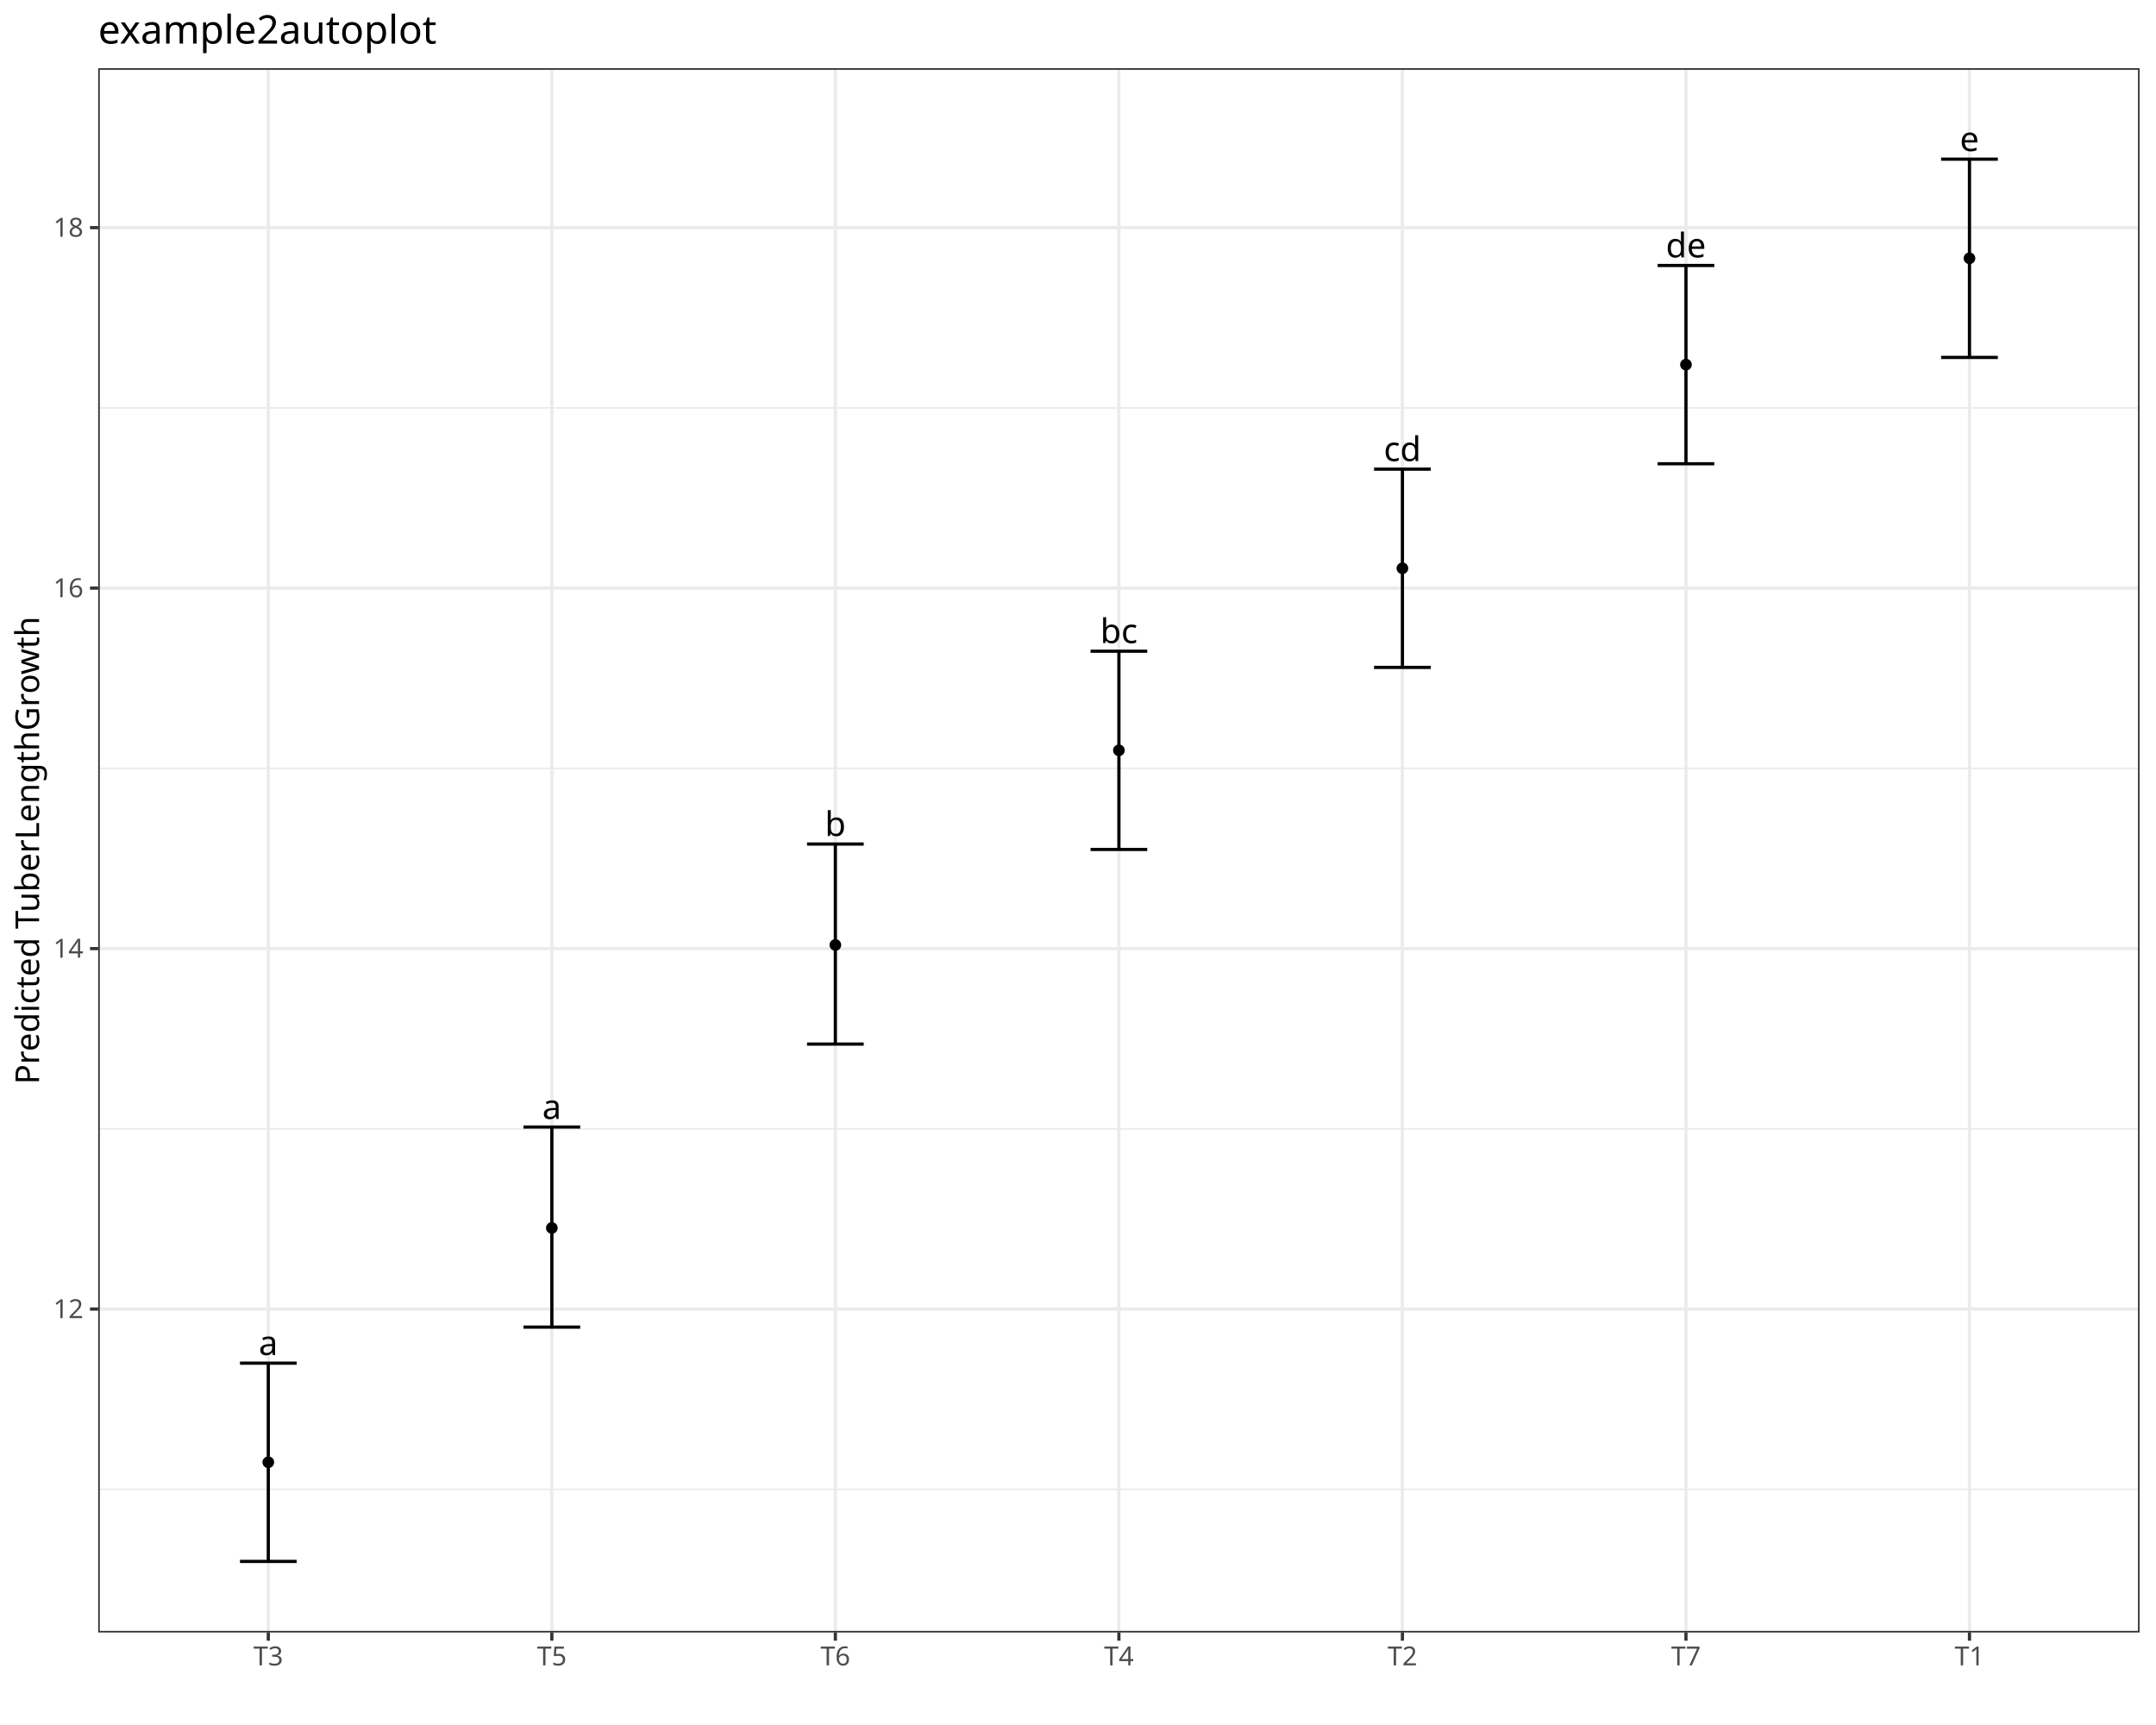
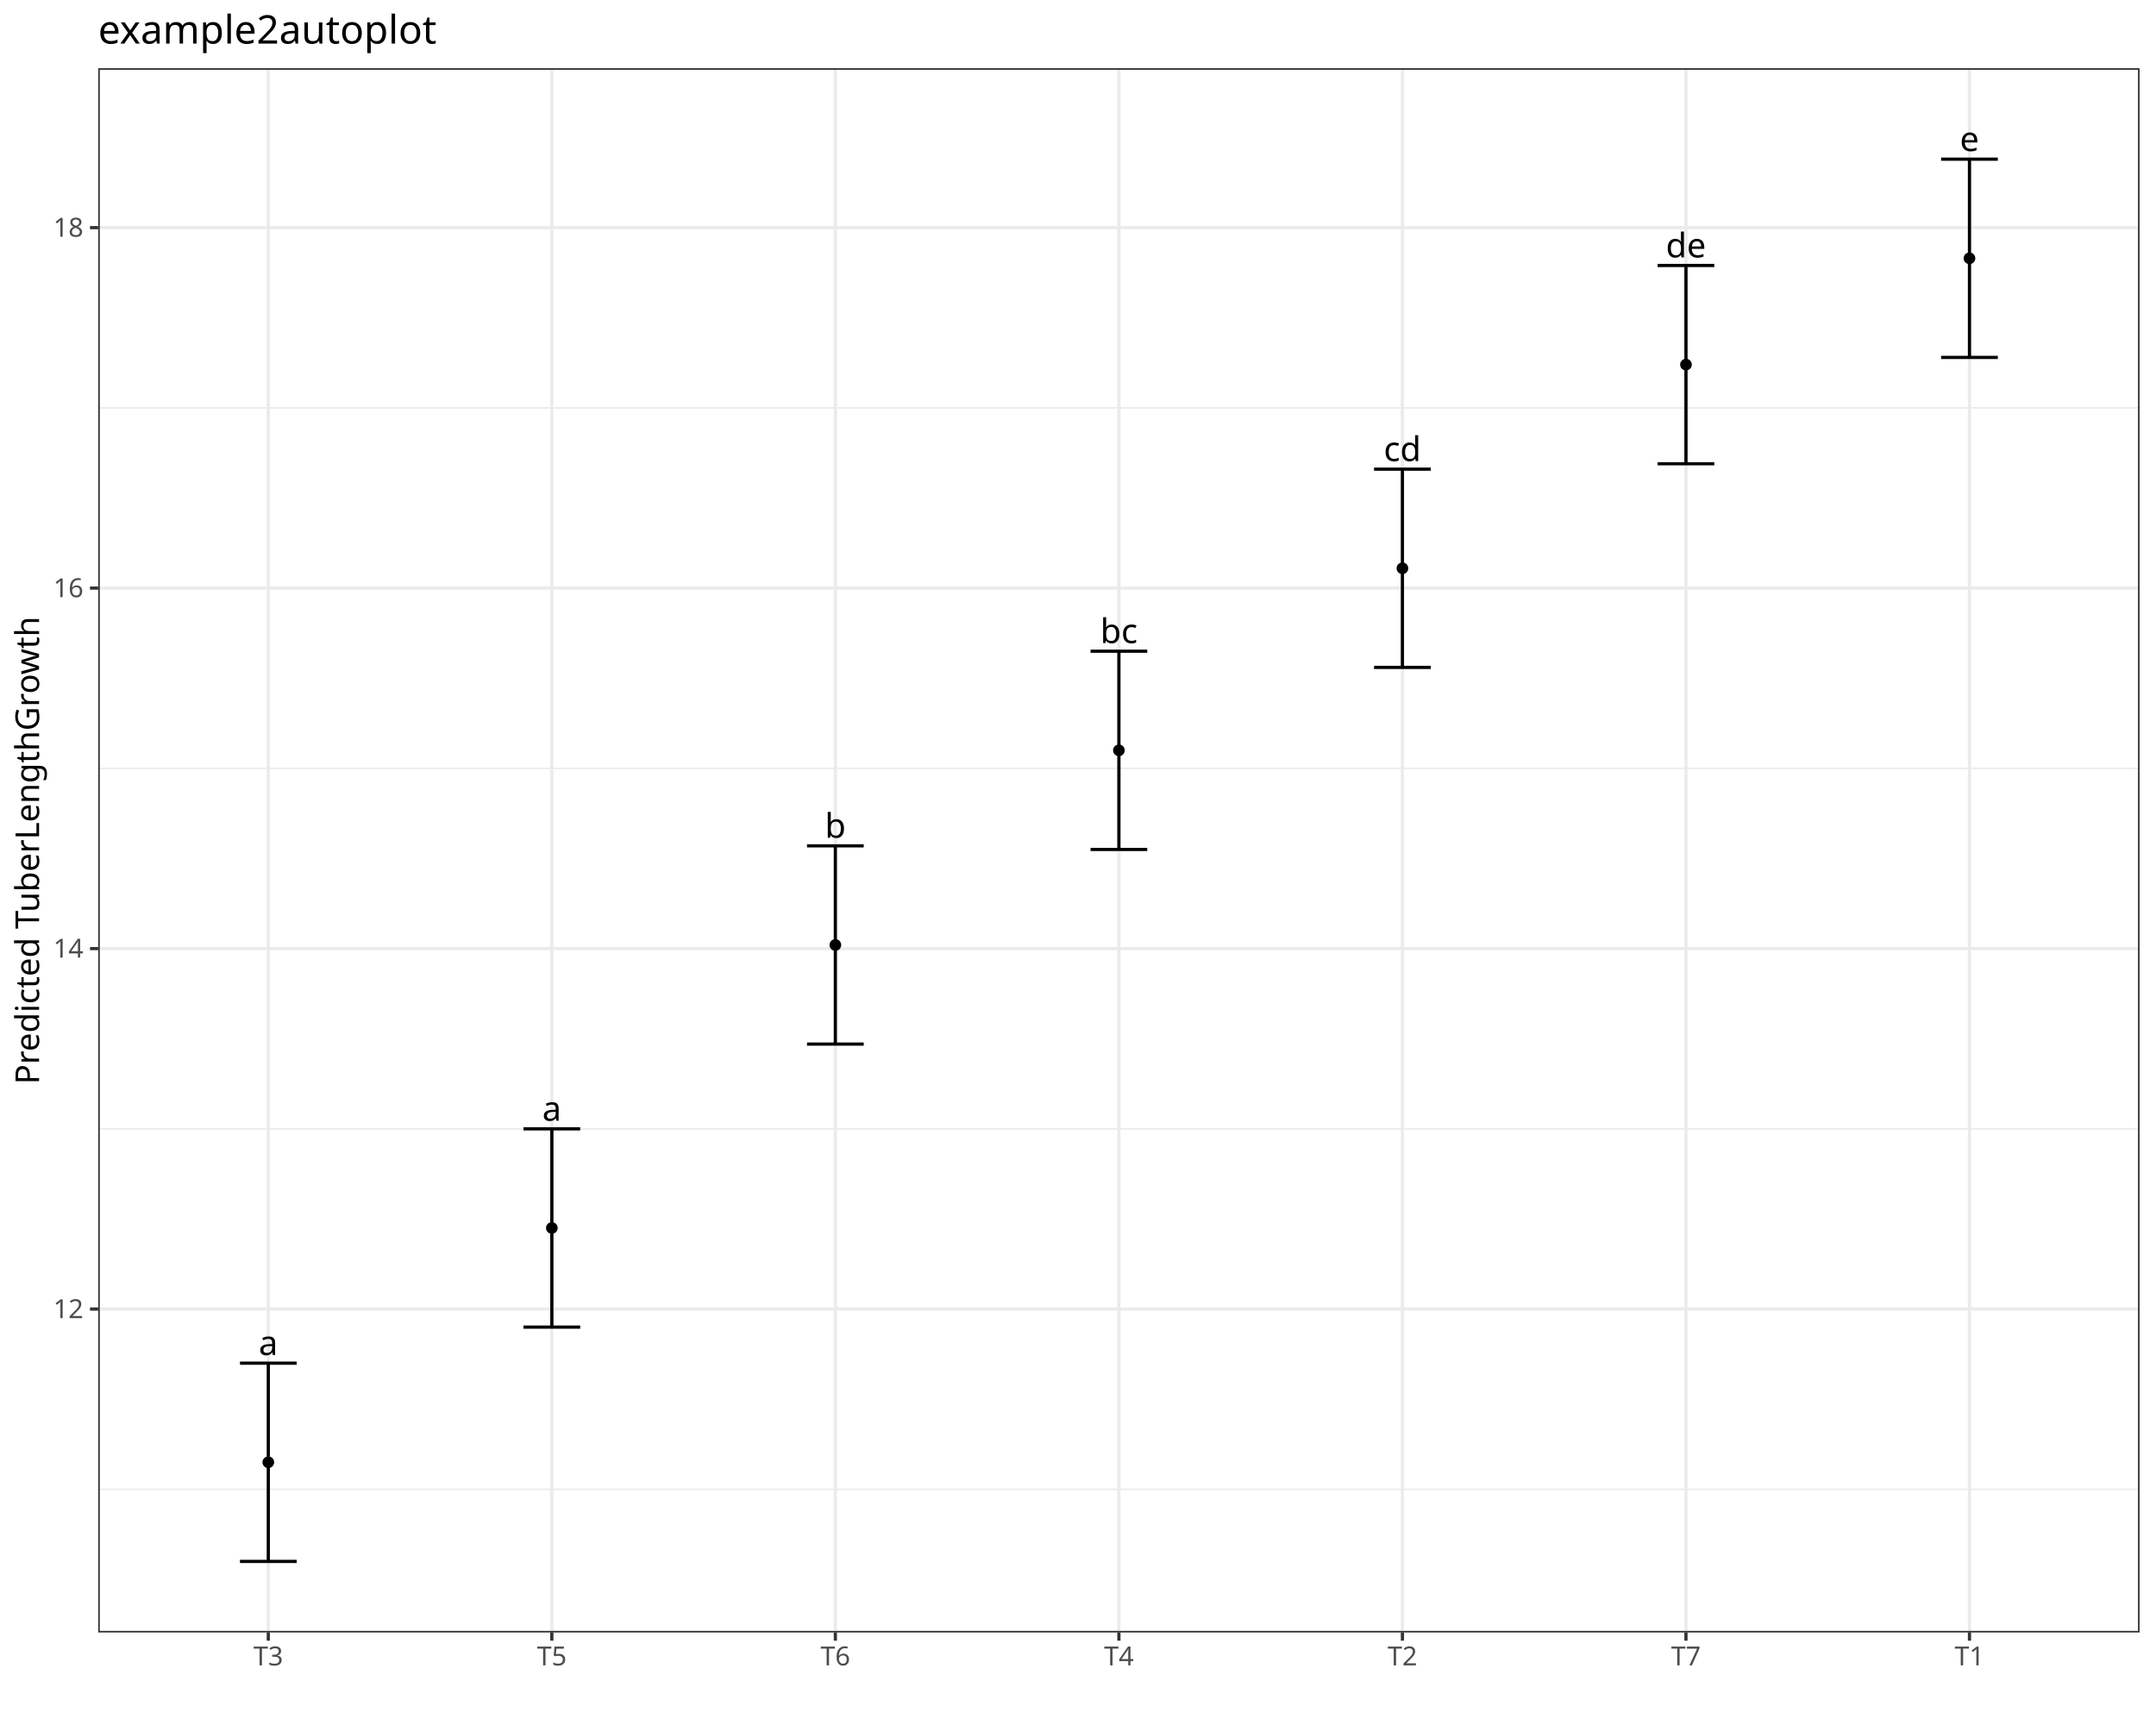
<svg xmlns="http://www.w3.org/2000/svg" class="svglite" data-engine-version="2.0" width="720.00pt" height="576.00pt" viewBox="0 0 720.00 576.00">
  <defs>
    <style type="text/css">
    .svglite line, .svglite polyline, .svglite polygon, .svglite path, .svglite rect, .svglite circle {
      fill: none;
      stroke: #000000;
      stroke-linecap: round;
      stroke-linejoin: round;
      stroke-miterlimit: 10.00;
    }
  </style>
  </defs>
  <rect width="100%" height="100%" style="stroke: none; fill: #FFFFFF;" />
  <defs>
    <clipPath id="cpMC4wMHw3MjAuMDB8MC4wMHw1NzYuMDA=">
      <rect x="0.00" y="0.00" width="720.00" height="576.00" />
    </clipPath>
  </defs>
  <g clip-path="url(#cpMC4wMHw3MjAuMDB8MC4wMHw1NzYuMDA=)">
    <rect x="0.00" y="0.00" width="720.00" height="576.00" style="stroke-width: 1.07; stroke: #FFFFFF; fill: #FFFFFF;" />
  </g>
  <defs>
    <clipPath id="cpMzIuNzl8NzE0LjUyfDIyLjc4fDU0NS4xMQ==">
      <rect x="32.79" y="22.78" width="681.73" height="522.33" />
    </clipPath>
  </defs>
  <g clip-path="url(#cpMzIuNzl8NzE0LjUyfDIyLjc4fDU0NS4xMQ==)">
    <rect x="32.79" y="22.78" width="681.73" height="522.33" style="stroke-width: 1.07; stroke: none; fill: #FFFFFF;" />
    <polyline points="32.79,497.30 714.52,497.30 " style="stroke-width: 0.53; stroke: #EBEBEB; stroke-linecap: butt;" />
    <polyline points="32.79,376.93 714.52,376.93 " style="stroke-width: 0.53; stroke: #EBEBEB; stroke-linecap: butt;" />
    <polyline points="32.79,256.56 714.52,256.56 " style="stroke-width: 0.53; stroke: #EBEBEB; stroke-linecap: butt;" />
    <polyline points="32.79,136.20 714.52,136.20 " style="stroke-width: 0.53; stroke: #EBEBEB; stroke-linecap: butt;" />
    <polyline points="32.79,437.11 714.52,437.11 " style="stroke-width: 1.07; stroke: #EBEBEB; stroke-linecap: butt;" />
    <polyline points="32.79,316.75 714.52,316.75 " style="stroke-width: 1.07; stroke: #EBEBEB; stroke-linecap: butt;" />
    <polyline points="32.79,196.38 714.52,196.38 " style="stroke-width: 1.07; stroke: #EBEBEB; stroke-linecap: butt;" />
    <polyline points="32.79,76.02 714.52,76.02 " style="stroke-width: 1.07; stroke: #EBEBEB; stroke-linecap: butt;" />
    <polyline points="89.60,545.11 89.60,22.78 " style="stroke-width: 1.07; stroke: #EBEBEB; stroke-linecap: butt;" />
    <polyline points="184.29,545.11 184.29,22.78 " style="stroke-width: 1.07; stroke: #EBEBEB; stroke-linecap: butt;" />
    <polyline points="278.97,545.11 278.97,22.78 " style="stroke-width: 1.07; stroke: #EBEBEB; stroke-linecap: butt;" />
    <polyline points="373.66,545.11 373.66,22.78 " style="stroke-width: 1.07; stroke: #EBEBEB; stroke-linecap: butt;" />
    <polyline points="468.34,545.11 468.34,22.78 " style="stroke-width: 1.07; stroke: #EBEBEB; stroke-linecap: butt;" />
    <polyline points="563.03,545.11 563.03,22.78 " style="stroke-width: 1.07; stroke: #EBEBEB; stroke-linecap: butt;" />
    <polyline points="657.71,545.11 657.71,22.78 " style="stroke-width: 1.07; stroke: #EBEBEB; stroke-linecap: butt;" />
    <polyline points="80.14,455.17 99.07,455.17 " style="stroke-width: 1.07; stroke-linecap: butt;" />
    <polyline points="89.60,455.17 89.60,521.37 " style="stroke-width: 1.07; stroke-linecap: butt;" />
    <polyline points="80.14,521.37 99.07,521.37 " style="stroke-width: 1.07; stroke-linecap: butt;" />
-     <polyline points="174.82,376.33 193.76,376.33 " style="stroke-width: 1.07; stroke-linecap: butt;" />
-     <polyline points="184.29,376.33 184.29,443.13 " style="stroke-width: 1.07; stroke-linecap: butt;" />
+     <polyline points="174.82,376.93 193.76,376.93 " style="stroke-width: 1.07; stroke-linecap: butt;" />
+     <polyline points="184.29,376.93 184.29,443.13 " style="stroke-width: 1.07; stroke-linecap: butt;" />
    <polyline points="174.82,443.13 193.76,443.13 " style="stroke-width: 1.07; stroke-linecap: butt;" />
-     <polyline points="269.50,281.84 288.44,281.84 " style="stroke-width: 1.07; stroke-linecap: butt;" />
-     <polyline points="278.97,281.84 278.97,348.64 " style="stroke-width: 1.07; stroke-linecap: butt;" />
+     <polyline points="269.50,282.44 288.44,282.44 " style="stroke-width: 1.07; stroke-linecap: butt;" />
+     <polyline points="278.97,282.44 278.97,348.64 " style="stroke-width: 1.07; stroke-linecap: butt;" />
    <polyline points="269.50,348.64 288.44,348.64 " style="stroke-width: 1.07; stroke-linecap: butt;" />
    <polyline points="364.19,217.45 383.13,217.45 " style="stroke-width: 1.07; stroke-linecap: butt;" />
    <polyline points="373.66,217.45 373.66,283.65 " style="stroke-width: 1.07; stroke-linecap: butt;" />
    <polyline points="364.19,283.65 383.13,283.65 " style="stroke-width: 1.07; stroke-linecap: butt;" />
    <polyline points="458.87,156.66 477.81,156.66 " style="stroke-width: 1.07; stroke-linecap: butt;" />
    <polyline points="468.34,156.66 468.34,222.86 " style="stroke-width: 1.07; stroke-linecap: butt;" />
    <polyline points="458.87,222.86 477.81,222.86 " style="stroke-width: 1.07; stroke-linecap: butt;" />
    <polyline points="553.56,88.65 572.49,88.65 " style="stroke-width: 1.07; stroke-linecap: butt;" />
    <polyline points="563.03,88.65 563.03,154.86 " style="stroke-width: 1.07; stroke-linecap: butt;" />
    <polyline points="553.56,154.86 572.49,154.86 " style="stroke-width: 1.07; stroke-linecap: butt;" />
    <polyline points="648.24,53.15 667.18,53.15 " style="stroke-width: 1.07; stroke-linecap: butt;" />
    <polyline points="657.71,53.15 657.71,119.35 " style="stroke-width: 1.07; stroke-linecap: butt;" />
    <polyline points="648.24,119.35 667.18,119.35 " style="stroke-width: 1.07; stroke-linecap: butt;" />
    <text x="89.60" y="452.46" text-anchor="middle" style="font-size: 11.38px; font-family: sans;" textLength="6.33px" lengthAdjust="spacingAndGlyphs">a</text>
-     <text x="184.29" y="373.63" text-anchor="middle" style="font-size: 11.38px; font-family: sans;" textLength="6.33px" lengthAdjust="spacingAndGlyphs">a</text>
-     <text x="278.97" y="279.14" text-anchor="middle" style="font-size: 11.38px; font-family: sans;" textLength="6.33px" lengthAdjust="spacingAndGlyphs">b</text>
+     <text x="184.29" y="374.23" text-anchor="middle" style="font-size: 11.38px; font-family: sans;" textLength="6.33px" lengthAdjust="spacingAndGlyphs">a</text>
+     <text x="278.97" y="279.74" text-anchor="middle" style="font-size: 11.38px; font-family: sans;" textLength="6.33px" lengthAdjust="spacingAndGlyphs">b</text>
    <text x="373.66" y="214.74" text-anchor="middle" style="font-size: 11.38px; font-family: sans;" textLength="12.03px" lengthAdjust="spacingAndGlyphs">bc</text>
    <text x="468.34" y="153.96" text-anchor="middle" style="font-size: 11.38px; font-family: sans;" textLength="12.03px" lengthAdjust="spacingAndGlyphs">cd</text>
    <text x="563.03" y="85.95" text-anchor="middle" style="font-size: 11.38px; font-family: sans;" textLength="12.66px" lengthAdjust="spacingAndGlyphs">de</text>
    <text x="657.71" y="50.44" text-anchor="middle" style="font-size: 11.38px; font-family: sans;" textLength="6.33px" lengthAdjust="spacingAndGlyphs">e</text>
    <circle cx="89.60" cy="488.27" r="1.95" style="stroke-width: 0.71; stroke: none; fill: #000000;" />
    <circle cx="184.29" cy="410.03" r="1.95" style="stroke-width: 0.71; stroke: none; fill: #000000;" />
    <circle cx="278.97" cy="315.54" r="1.95" style="stroke-width: 0.71; stroke: none; fill: #000000;" />
    <circle cx="373.66" cy="250.55" r="1.95" style="stroke-width: 0.71; stroke: none; fill: #000000;" />
    <circle cx="468.34" cy="189.76" r="1.95" style="stroke-width: 0.71; stroke: none; fill: #000000;" />
    <circle cx="563.03" cy="121.75" r="1.95" style="stroke-width: 0.71; stroke: none; fill: #000000;" />
    <circle cx="657.71" cy="86.25" r="1.95" style="stroke-width: 0.71; stroke: none; fill: #000000;" />
    <rect x="32.79" y="22.78" width="681.73" height="522.33" style="stroke-width: 1.07; stroke: #333333;" />
  </g>
  <g clip-path="url(#cpMC4wMHw3MjAuMDB8MC4wMHw1NzYuMDA=)">
    <text x="27.86" y="440.14" text-anchor="end" style="font-size: 8.80px; fill: #4D4D4D; font-family: sans;" textLength="9.79px" lengthAdjust="spacingAndGlyphs">12</text>
    <text x="27.86" y="319.78" text-anchor="end" style="font-size: 8.80px; fill: #4D4D4D; font-family: sans;" textLength="9.79px" lengthAdjust="spacingAndGlyphs">14</text>
    <text x="27.86" y="199.41" text-anchor="end" style="font-size: 8.80px; fill: #4D4D4D; font-family: sans;" textLength="9.79px" lengthAdjust="spacingAndGlyphs">16</text>
    <text x="27.86" y="79.04" text-anchor="end" style="font-size: 8.80px; fill: #4D4D4D; font-family: sans;" textLength="9.79px" lengthAdjust="spacingAndGlyphs">18</text>
    <polyline points="30.05,437.11 32.79,437.11 " style="stroke-width: 1.07; stroke: #333333; stroke-linecap: butt;" />
    <polyline points="30.05,316.75 32.79,316.75 " style="stroke-width: 1.07; stroke: #333333; stroke-linecap: butt;" />
    <polyline points="30.05,196.38 32.79,196.38 " style="stroke-width: 1.07; stroke: #333333; stroke-linecap: butt;" />
    <polyline points="30.05,76.02 32.79,76.02 " style="stroke-width: 1.07; stroke: #333333; stroke-linecap: butt;" />
    <polyline points="89.60,547.85 89.60,545.11 " style="stroke-width: 1.07; stroke: #333333; stroke-linecap: butt;" />
    <polyline points="184.29,547.85 184.29,545.11 " style="stroke-width: 1.07; stroke: #333333; stroke-linecap: butt;" />
    <polyline points="278.97,547.85 278.97,545.11 " style="stroke-width: 1.07; stroke: #333333; stroke-linecap: butt;" />
    <polyline points="373.66,547.85 373.66,545.11 " style="stroke-width: 1.07; stroke: #333333; stroke-linecap: butt;" />
    <polyline points="468.34,547.85 468.34,545.11 " style="stroke-width: 1.07; stroke: #333333; stroke-linecap: butt;" />
    <polyline points="563.03,547.85 563.03,545.11 " style="stroke-width: 1.07; stroke: #333333; stroke-linecap: butt;" />
    <polyline points="657.71,547.85 657.71,545.11 " style="stroke-width: 1.07; stroke: #333333; stroke-linecap: butt;" />
    <text x="89.60" y="556.10" text-anchor="middle" style="font-size: 8.80px; fill: #4D4D4D; font-family: sans;" textLength="10.27px" lengthAdjust="spacingAndGlyphs">T3</text>
    <text x="184.29" y="556.10" text-anchor="middle" style="font-size: 8.80px; fill: #4D4D4D; font-family: sans;" textLength="10.27px" lengthAdjust="spacingAndGlyphs">T5</text>
    <text x="278.97" y="556.10" text-anchor="middle" style="font-size: 8.80px; fill: #4D4D4D; font-family: sans;" textLength="10.27px" lengthAdjust="spacingAndGlyphs">T6</text>
    <text x="373.66" y="556.10" text-anchor="middle" style="font-size: 8.80px; fill: #4D4D4D; font-family: sans;" textLength="10.27px" lengthAdjust="spacingAndGlyphs">T4</text>
    <text x="468.34" y="556.10" text-anchor="middle" style="font-size: 8.80px; fill: #4D4D4D; font-family: sans;" textLength="10.27px" lengthAdjust="spacingAndGlyphs">T2</text>
    <text x="563.03" y="556.10" text-anchor="middle" style="font-size: 8.80px; fill: #4D4D4D; font-family: sans;" textLength="10.27px" lengthAdjust="spacingAndGlyphs">T7</text>
    <text x="657.71" y="556.10" text-anchor="middle" style="font-size: 8.80px; fill: #4D4D4D; font-family: sans;" textLength="10.27px" lengthAdjust="spacingAndGlyphs">T1</text>
    <text transform="translate(13.05,283.95) rotate(-90)" text-anchor="middle" style="font-size: 11.00px; font-family: sans;" textLength="147.38px" lengthAdjust="spacingAndGlyphs">Predicted TuberLengthGrowth</text>
    <text x="32.79" y="14.56" style="font-size: 13.20px; font-family: sans;" textLength="104.22px" lengthAdjust="spacingAndGlyphs">example2autoplot</text>
  </g>
</svg>
